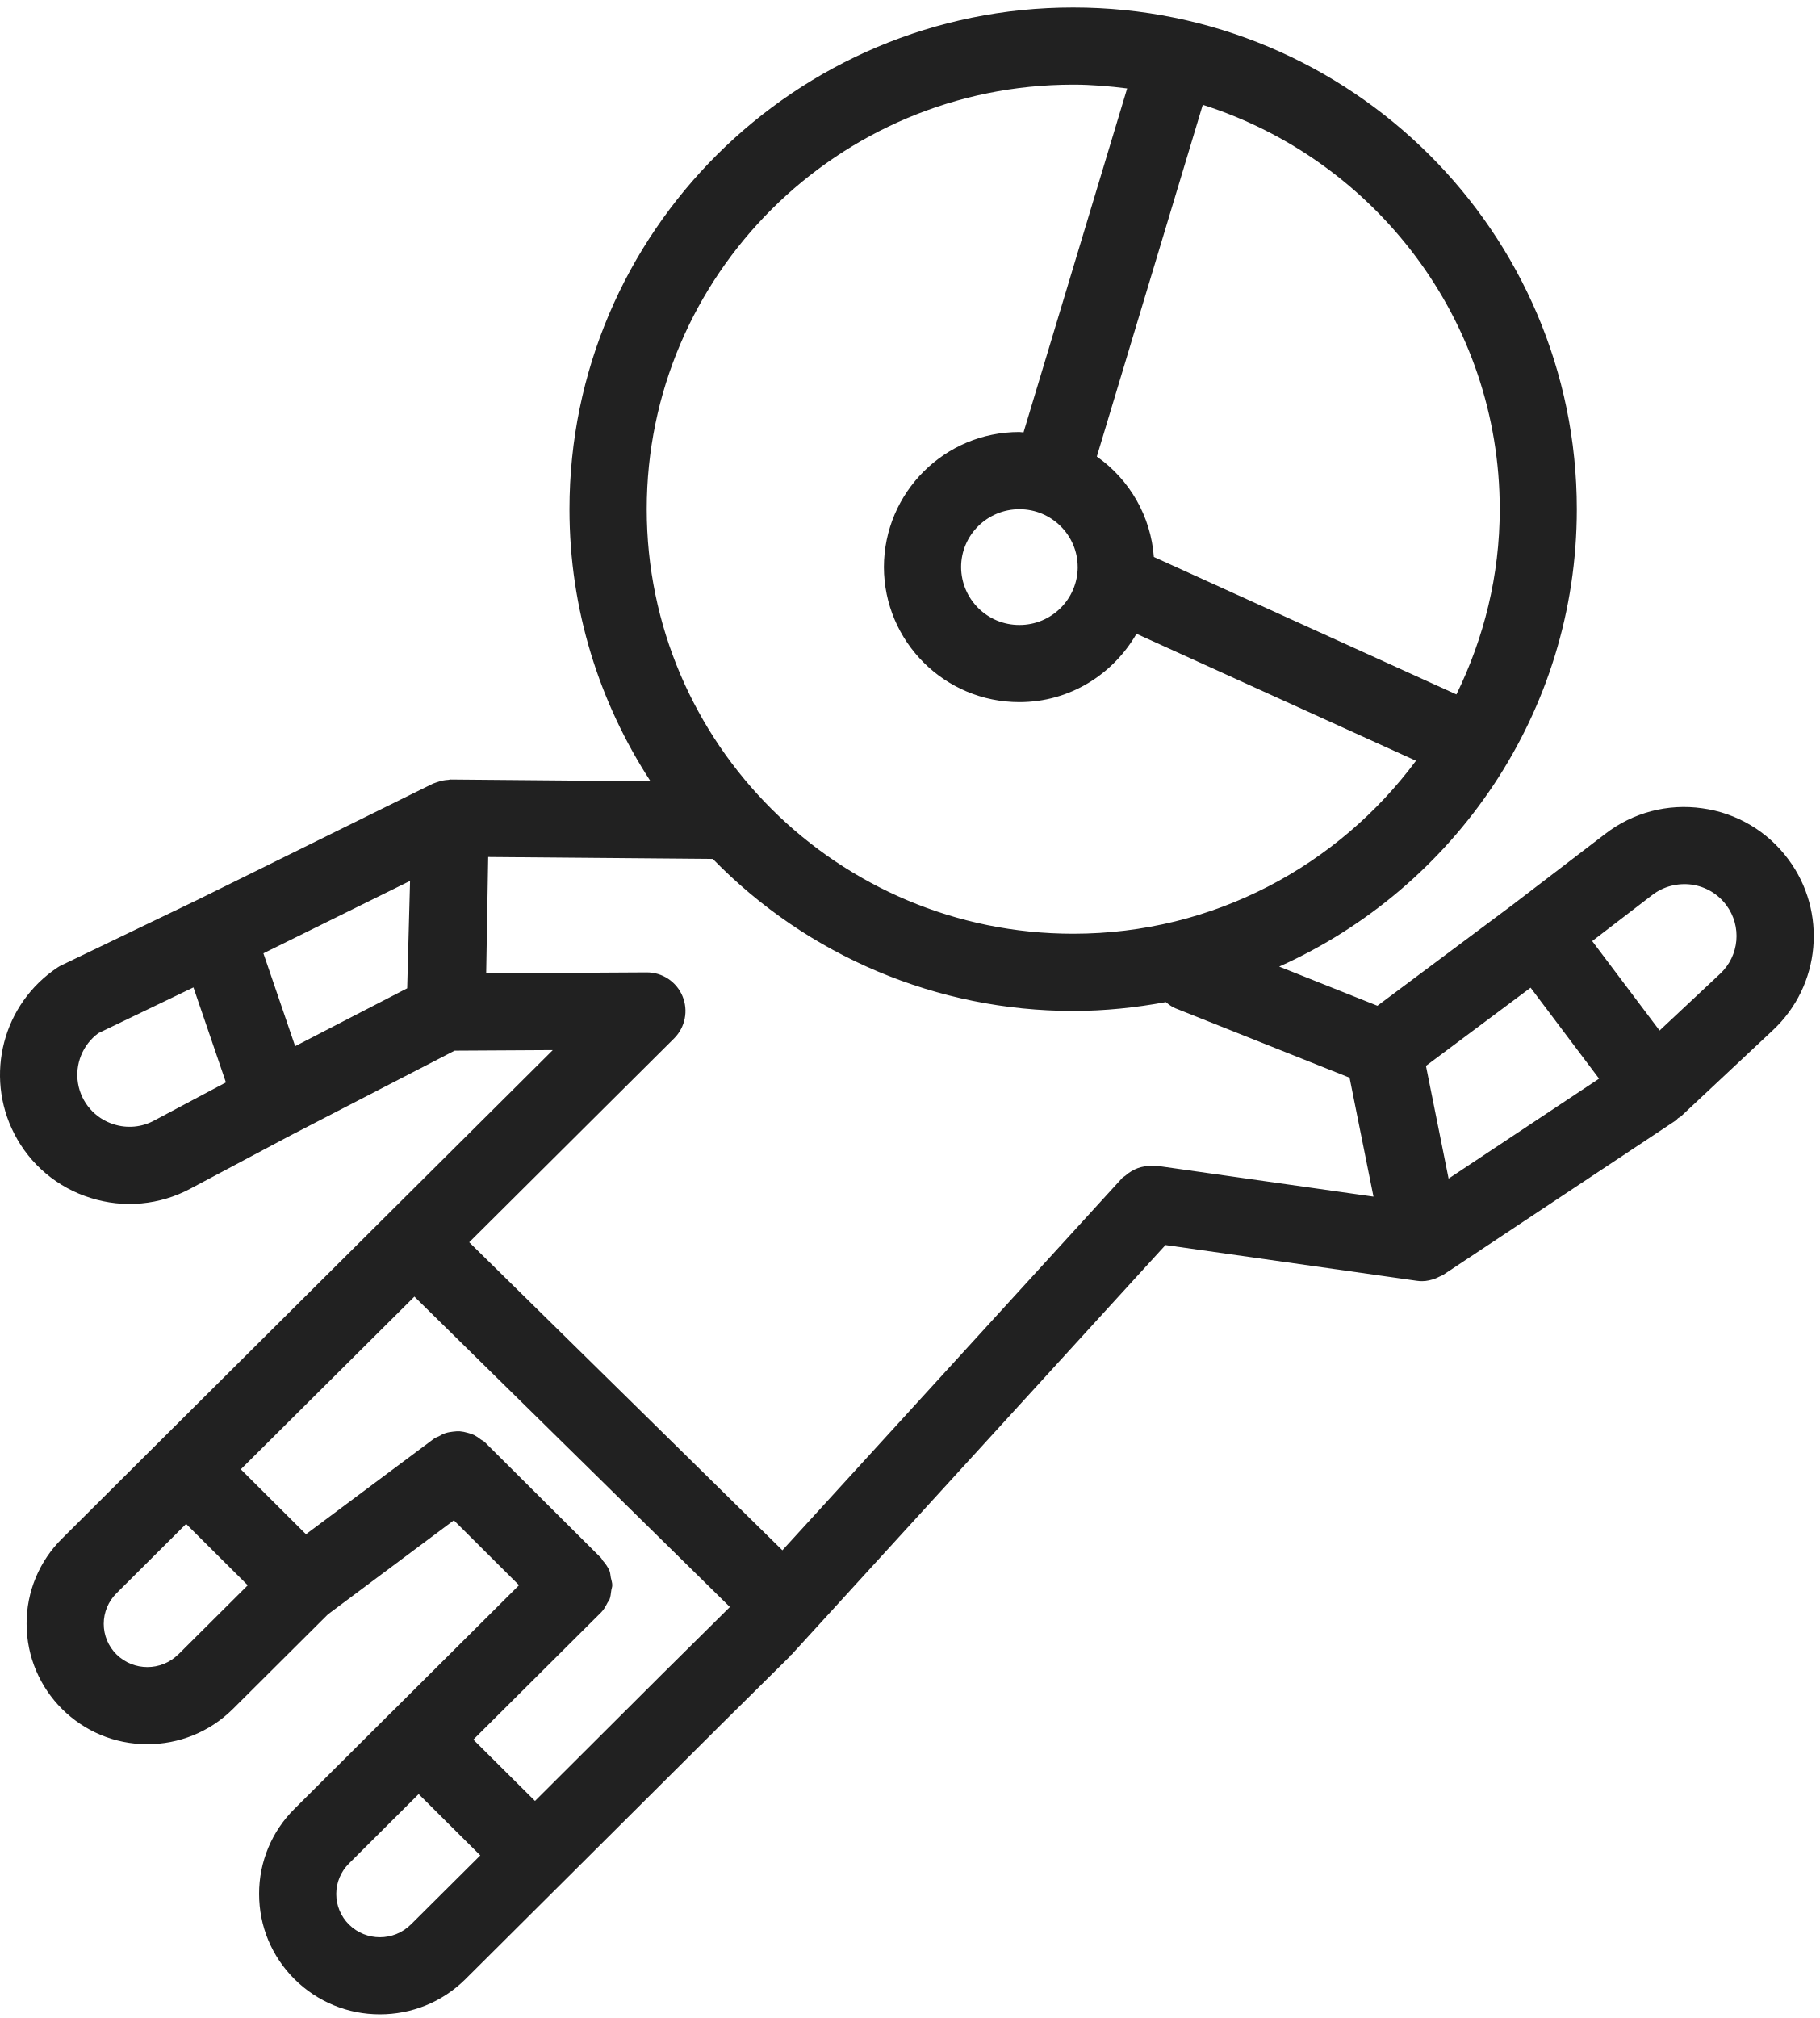
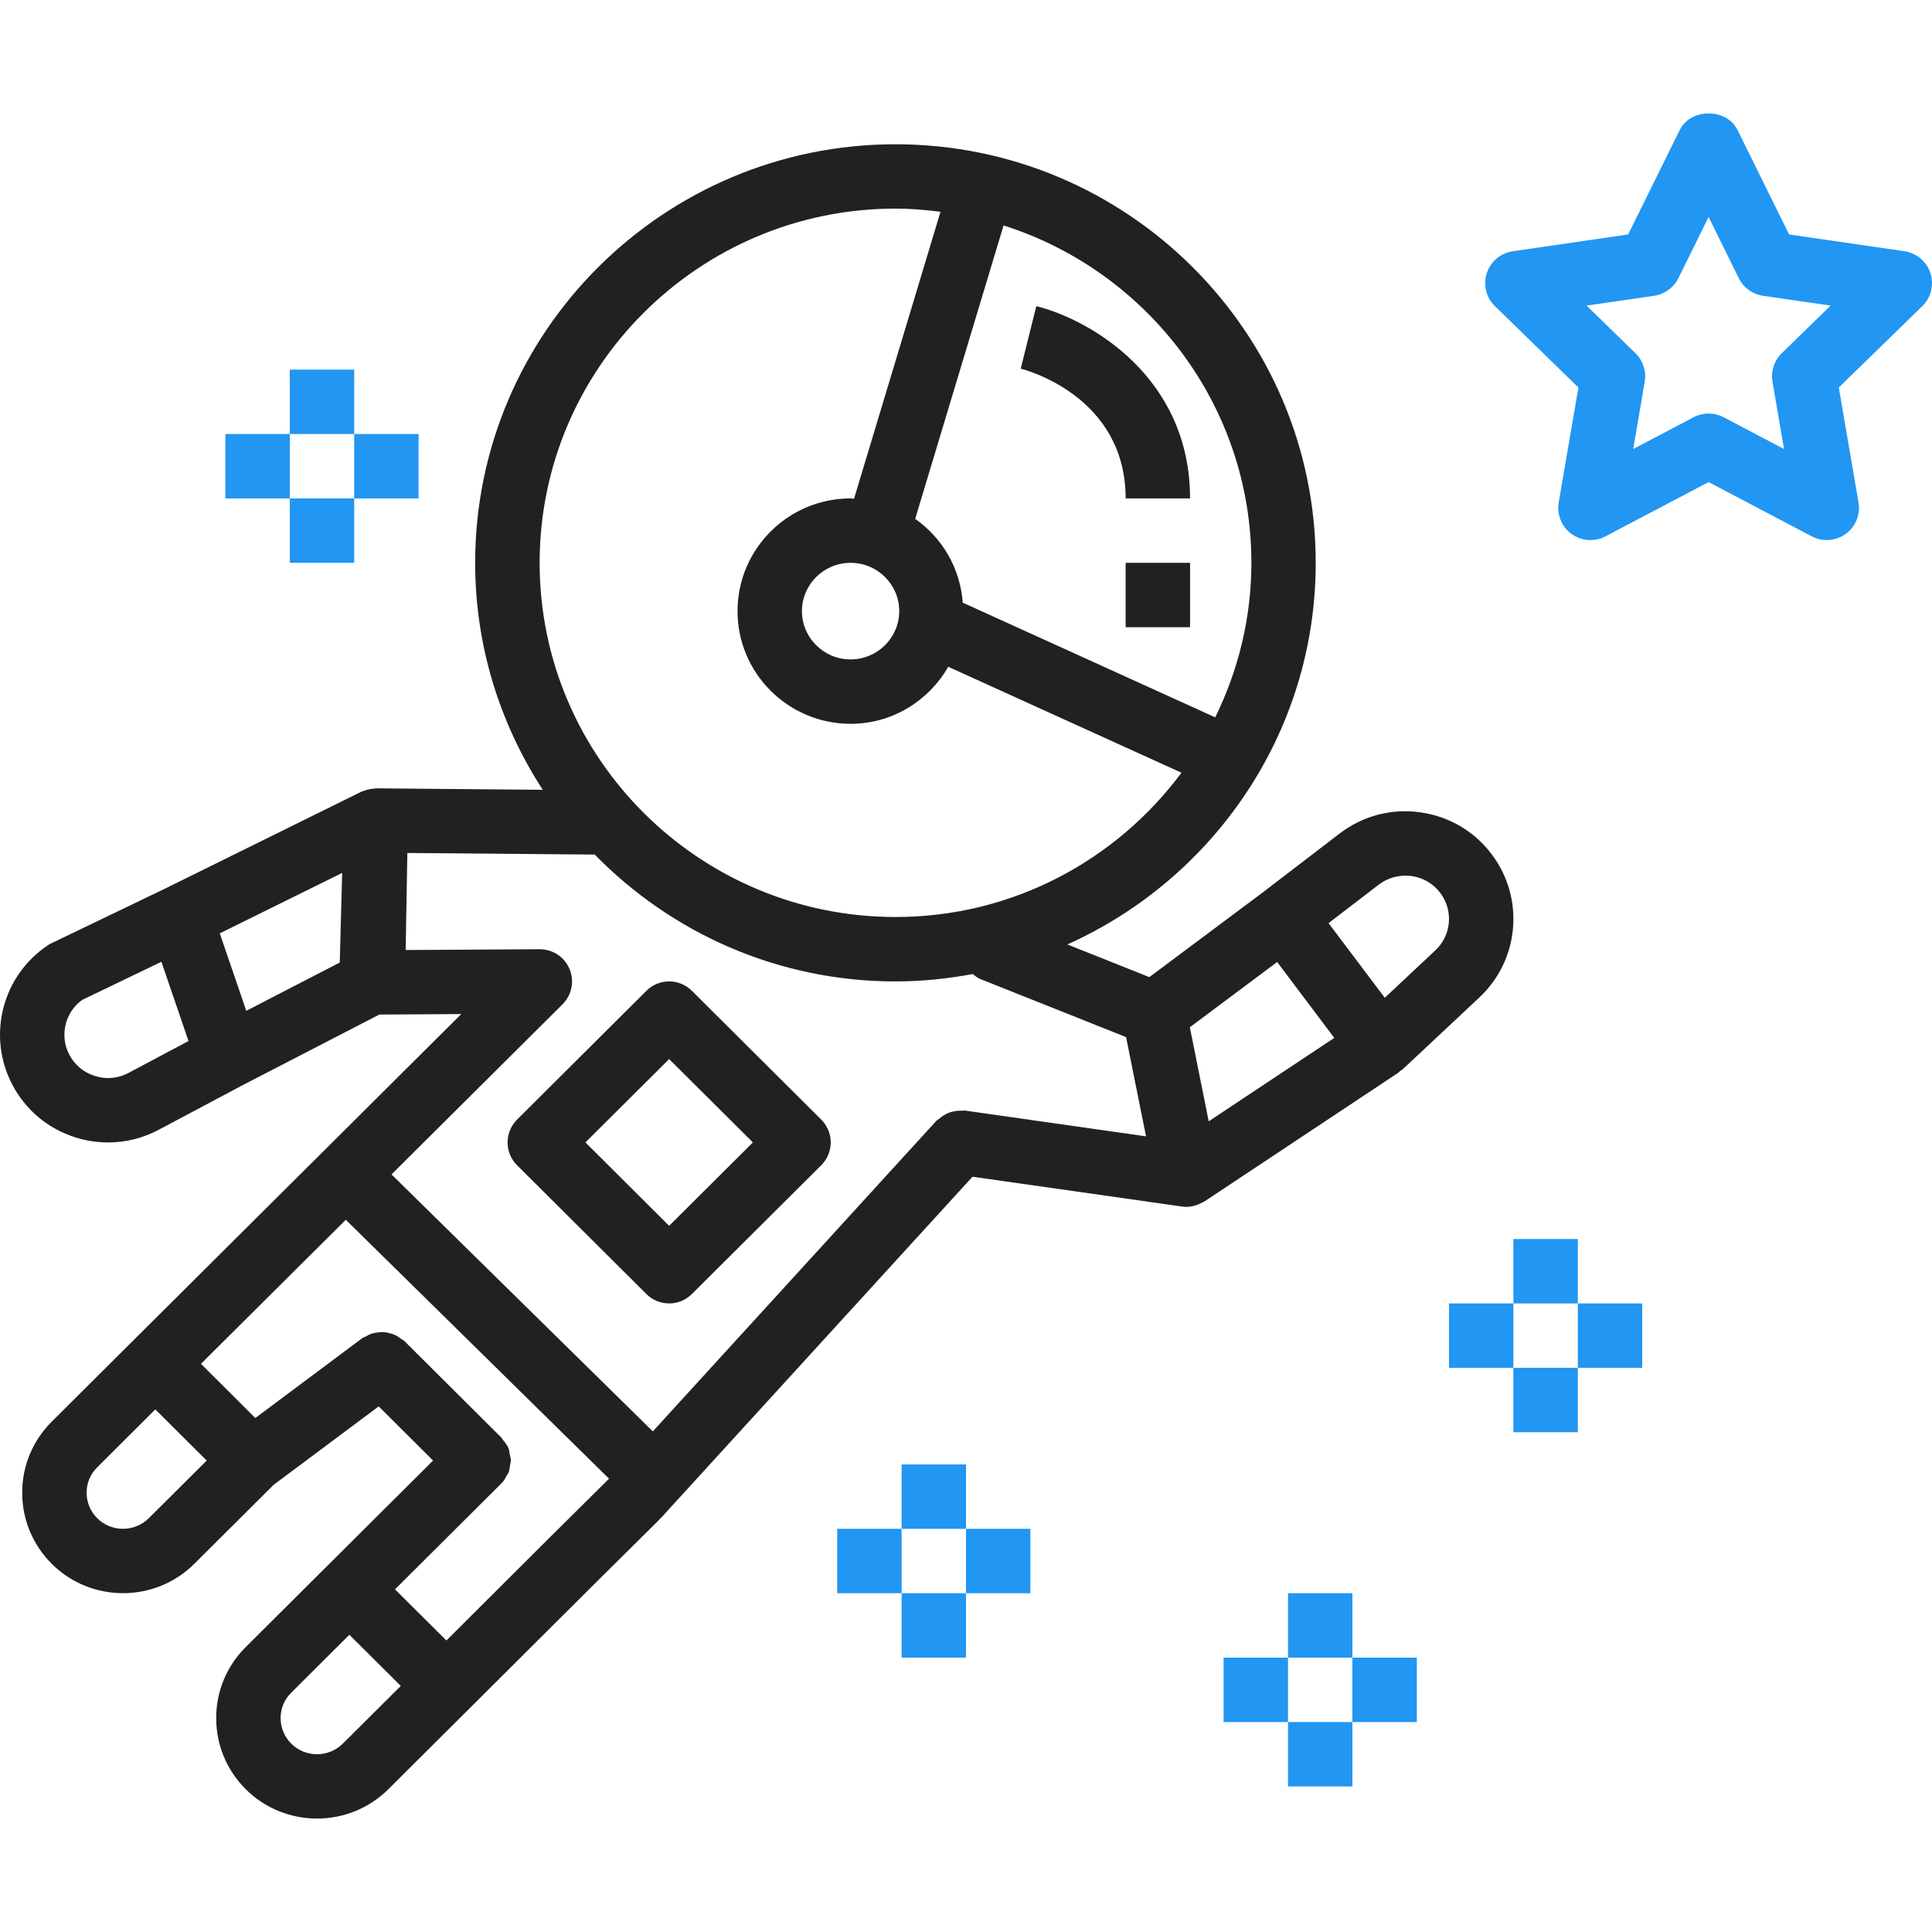
- <svg xmlns="http://www.w3.org/2000/svg" fill="none" viewBox="0 0 55 61">
-   <path d="M54.063 25.974a3.88 3.88 0 0 0-2.599-1.541 3.886 3.886 0 0 0-2.93.77l-2.74 2.097-.001.002-4.151 3.1-2.97-1.184c5.296-2.376 8.998-7.674 8.998-13.825C47.67 7.03 40.84.226 32.443.226S17.216 7.031 17.216 15.394c0 3.031.907 5.85 2.45 8.222l-6.046-.053h-.01c-.019 0-.034.01-.051.01a1.14 1.14 0 0 0-.34.069c-.028.01-.057.016-.084.029-.014.006-.028.007-.042.014l-7.072 3.491c-.001 0-.003 0-.003.002l-4.141 1.991a.905.905 0 0 0-.138.077A3.895 3.895 0 0 0 .43 34.268a3.884 3.884 0 0 0 2.31 1.944 3.891 3.891 0 0 0 3.016-.281l3.036-1.614 4.952-2.558 2.968-.017L4.808 43.588c0 .002-.002.002-.003.003l-2.928 2.916a3.607 3.607 0 0 0-1.073 2.577 3.647 3.647 0 0 0 3.652 3.64c.936 0 1.869-.355 2.582-1.062l2.875-2.863 3.808-2.843 1.97 1.962-3.853 3.837-.004.002-2.928 2.917a3.607 3.607 0 0 0-1.073 2.576c0 .973.38 1.889 1.073 2.579a3.65 3.65 0 0 0 2.58 1.061c.935 0 1.87-.354 2.582-1.061l2.93-2.917 4.686-4.667.002-.003 2.21-2.188-.01-.008c.015-.014.035-.019.049-.034l11.3-12.377 7.593 1.08c.055.008.11.012.165.012.14 0 .277-.034.41-.084.038-.014.071-.033.108-.051.042-.021.086-.033.126-.06l7.029-4.666c.026-.018.04-.046.064-.065.028-.022.063-.031.089-.056l2.78-2.605a3.892 3.892 0 0 0 .465-5.166ZM4.66 33.872a1.56 1.56 0 0 1-1.221.113 1.565 1.565 0 0 1-.465-2.755l2.874-1.383.692 2.022.29.85-2.17 1.153Zm7.65-3.998-3.387 1.75-.558-1.633-.402-1.174 4.434-2.189-.087 3.246Zm33.03-14.482c0 2.009-.48 3.904-1.31 5.599l-9.147-4.155a4.07 4.07 0 0 0-1.724-3.035l3.203-10.633c5.2 1.655 8.978 6.507 8.978 12.224Zm-25.788 0c0-7.076 5.784-12.834 12.894-12.834.553 0 1.094.047 1.63.115L30.943 13.07c-.042 0-.081-.012-.125-.012a4.094 4.094 0 0 0-4.096 4.083 4.095 4.095 0 0 0 4.096 4.083c1.52 0 2.832-.838 3.54-2.066l8.45 3.838c-2.352 3.165-6.114 5.229-10.362 5.229-7.11 0-12.894-5.758-12.894-12.834Zm13.03 1.75a1.76 1.76 0 0 1-1.764 1.75 1.759 1.759 0 0 1-1.762-1.75c0-.965.79-1.75 1.762-1.75s1.763.785 1.763 1.75ZM5.391 50.007a1.33 1.33 0 0 1-1.87.002 1.3 1.3 0 0 1 0-1.847l2.105-2.097L7.49 47.92l-2.097 2.088Zm7.03 8.167a1.33 1.33 0 0 1-1.87.002 1.299 1.299 0 0 1 0-1.847l2.106-2.098.88.876.983.978-2.099 2.09Zm7.616-7.588-.003.003-3.86 3.85-.882-.877-.982-.977 3.857-3.84v-.001l.004-.002c.087-.088.142-.193.196-.297.015-.03.044-.056.057-.087.036-.09.042-.187.056-.281.007-.054.03-.104.03-.16 0-.077-.028-.153-.044-.23-.014-.07-.014-.141-.041-.209a1.166 1.166 0 0 0-.2-.301c-.022-.026-.03-.058-.054-.083h-.002s0-.003-.002-.005l-3.515-3.5c-.037-.037-.085-.052-.127-.084a1.122 1.122 0 0 0-.19-.126 1.091 1.091 0 0 0-.204-.07 1.134 1.134 0 0 0-.226-.044 1.142 1.142 0 0 0-.209.01c-.078.01-.151.02-.227.045-.074.023-.139.06-.206.098-.044.024-.093.033-.133.063l-3.88 2.896-1.97-1.963 5.248-5.22 9.538 9.382-2.029 2.01Zm14.917-15.349c-.034-.005-.066.008-.1.006a1.148 1.148 0 0 0-.252.015 1.081 1.081 0 0 0-.404.15c-.065.04-.124.081-.181.134-.028.024-.062.036-.088.064L23.653 46.862l-9.468-9.311 6.197-6.165a1.168 1.168 0 0 0-.83-1.993l-4.854.028.061-3.516 6.79.058a15.2 15.2 0 0 0 10.897 4.596c.957 0 1.89-.1 2.799-.268.087.07.174.14.283.185l5.272 2.1.333 1.659.39 1.937-6.569-.935Zm8.84.39-.685-3.408 3.164-2.363.828 1.1 1.242 1.649-4.55 3.022Zm8.21-6.193-1.832 1.717-2.037-2.704 1.818-1.394c.34-.261.768-.368 1.188-.313.422.06.796.28 1.05.622a1.562 1.562 0 0 1-.187 2.072Z" fill="#212121" />
+ <svg xmlns="http://www.w3.org/2000/svg" width="70" height="70" viewBox="0 0 70 70" fill="none">
+   <path d="M69.943 9.896C69.806 9.475 69.442 9.167 69.002 9.103L64.823 8.495L62.953 4.708C62.561 3.91 61.253 3.91 60.861 4.708L58.991 8.495L54.811 9.103C54.372 9.167 54.008 9.474 53.869 9.897C53.732 10.319 53.845 10.783 54.164 11.092L57.189 14.041L56.475 18.203C56.401 18.641 56.58 19.083 56.938 19.345C57.301 19.608 57.775 19.641 58.168 19.433L61.906 17.467L65.644 19.433C65.815 19.523 66.002 19.567 66.188 19.567C66.429 19.567 66.671 19.492 66.874 19.344C67.233 19.083 67.413 18.641 67.337 18.203L66.623 14.04L69.648 11.092C69.965 10.782 70.08 10.319 69.943 9.896ZM64.556 12.799C64.281 13.066 64.156 13.454 64.221 13.832L64.638 16.269L62.45 15.118C62.279 15.029 62.093 14.984 61.906 14.984C61.719 14.984 61.534 15.029 61.362 15.118L59.174 16.269L59.591 13.832C59.657 13.454 59.531 13.068 59.257 12.799L57.484 11.072L59.932 10.717C60.312 10.662 60.64 10.423 60.811 10.078L61.905 7.862L62.999 10.078C63.17 10.422 63.497 10.662 63.878 10.717L66.326 11.072L64.556 12.799Z" fill="#2196F3" />
+   <path d="M57.167 44.892H54.834V47.226H57.167V44.892Z" fill="#2196F3" />
+   <path d="M57.167 49.559H54.834V51.892H57.167V49.559Z" fill="#2196F3" />
+   <path d="M59.5 47.226H57.167V49.559H59.5V47.226Z" fill="#2196F3" />
+   <path d="M54.834 47.226H52.5V49.559H54.834V47.226Z" fill="#2196F3" />
+   <path d="M49 57.726H46.667V60.059H49V57.726Z" fill="#2196F3" />
+   <path d="M49 62.393H46.667V64.726H49V62.393Z" fill="#2196F3" />
+   <path d="M51.334 60.059H49V62.393H51.334V60.059Z" fill="#2196F3" />
+   <path d="M46.667 60.059H44.333V62.393H46.667V60.059Z" fill="#2196F3" />
+   <path d="M35 53.059H32.667V55.393H35V53.059Z" fill="#2196F3" />
+   <path d="M35 57.726H32.667V60.059H35V57.726Z" fill="#2196F3" />
+   <path d="M37.333 55.392H35V57.726H37.333V55.392Z" fill="#2196F3" />
+   <path d="M32.667 55.392H30.333V57.726H32.667V55.392Z" fill="#2196F3" />
+   <path d="M12.833 13.392H10.5V15.725H12.833V13.392Z" fill="#2196F3" />
+   <path d="M12.833 18.059H10.5V20.392H12.833V18.059Z" fill="#2196F3" />
+   <path d="M15.166 15.725H12.833V18.059H15.166V15.725Z" fill="#2196F3" />
+   <path d="M10.5 15.725H8.166V18.059H10.5V15.725Z" fill="#2196F3" />
+   <path d="M54.063 30.974C53.435 30.126 52.512 29.58 51.464 29.433C50.412 29.283 49.373 29.56 48.533 30.203L45.795 32.301L45.794 32.303L41.643 35.403L38.672 34.219C43.969 31.843 47.671 26.545 47.671 20.394C47.671 12.031 40.84 5.227 32.444 5.227C24.047 5.227 17.216 12.031 17.216 20.394C17.216 23.425 18.123 26.244 19.666 28.616L13.62 28.563C13.617 28.563 13.613 28.563 13.61 28.563C13.591 28.563 13.576 28.573 13.559 28.574C13.443 28.578 13.33 28.602 13.219 28.642C13.191 28.652 13.162 28.658 13.135 28.671C13.121 28.677 13.107 28.678 13.093 28.685L6.021 32.176C6.02 32.176 6.018 32.176 6.018 32.178L1.877 34.169C1.831 34.189 1.784 34.216 1.739 34.246C0.088 35.345 -0.474 37.504 0.43 39.268C0.912 40.206 1.732 40.896 2.74 41.212C3.129 41.334 3.525 41.393 3.92 41.393C4.553 41.393 5.181 41.238 5.756 40.931L8.792 39.317L13.744 36.759L16.712 36.742L4.808 48.588C4.807 48.59 4.806 48.59 4.805 48.591L1.877 51.507C1.185 52.196 0.804 53.109 0.804 54.084C0.804 55.056 1.185 55.972 1.877 56.662C2.587 57.369 3.522 57.724 4.456 57.724C5.392 57.724 6.325 57.369 7.038 56.662L9.913 53.799L13.721 50.956L15.691 52.918L11.838 56.755C11.836 56.756 11.835 56.756 11.834 56.758L8.906 59.674C8.214 60.362 7.833 61.276 7.833 62.25C7.833 63.223 8.214 64.139 8.906 64.829C9.616 65.536 10.552 65.89 11.486 65.89C12.421 65.89 13.357 65.536 14.068 64.829L16.998 61.912L21.684 57.245C21.685 57.244 21.685 57.243 21.686 57.242L23.895 55.054L23.887 55.046C23.901 55.032 23.921 55.027 23.935 55.012L35.235 42.635L42.828 43.715C42.883 43.723 42.938 43.727 42.993 43.727C43.134 43.727 43.27 43.693 43.402 43.643C43.441 43.629 43.474 43.61 43.511 43.592C43.553 43.571 43.597 43.559 43.637 43.532L50.666 38.865C50.692 38.848 50.706 38.82 50.73 38.801C50.758 38.779 50.793 38.77 50.819 38.745L53.6 36.14C55.047 34.784 55.247 32.563 54.063 30.974ZM4.66 38.872C4.281 39.075 3.851 39.116 3.439 38.985C3.03 38.858 2.699 38.579 2.505 38.203C2.153 37.516 2.357 36.681 2.974 36.23L5.848 34.847L6.54 36.869L6.83 37.718L4.66 38.872ZM12.31 34.874L8.923 36.624L8.365 34.991L7.963 33.817L12.397 31.628L12.31 34.874ZM45.34 20.392C45.34 22.401 44.861 24.296 44.03 25.991L34.883 21.836C34.788 20.582 34.137 19.484 33.159 18.8L36.361 8.168C41.563 9.823 45.34 14.675 45.34 20.392ZM19.552 20.392C19.552 13.316 25.336 7.558 32.446 7.558C32.999 7.558 33.54 7.605 34.076 7.673L30.943 18.071C30.901 18.07 30.862 18.058 30.819 18.058C28.56 18.058 26.722 19.89 26.722 22.142C26.722 24.394 28.56 26.225 30.819 26.225C32.337 26.225 33.65 25.387 34.358 24.159L42.807 27.997C40.456 31.162 36.694 33.225 32.446 33.225C25.336 33.225 19.552 27.468 19.552 20.392ZM32.581 22.142C32.581 23.107 31.79 23.892 30.819 23.892C29.847 23.892 29.056 23.107 29.056 22.142C29.056 21.177 29.847 20.392 30.819 20.392C31.79 20.392 32.581 21.177 32.581 22.142ZM5.392 55.007C4.875 55.52 4.038 55.519 3.523 55.009C3.274 54.76 3.138 54.432 3.138 54.084C3.138 53.736 3.274 53.408 3.523 53.162L5.627 51.065L7.489 52.919L5.392 55.007ZM12.422 63.174C11.905 63.687 11.068 63.688 10.552 63.175C10.303 62.927 10.167 62.599 10.167 62.25C10.167 61.903 10.303 61.575 10.552 61.329L12.658 59.231L13.539 60.107L14.521 61.085L12.422 63.174ZM20.038 55.586C20.037 55.587 20.036 55.587 20.035 55.589L16.174 59.438L15.293 58.562L14.311 57.585L18.168 53.745C18.168 53.745 18.168 53.745 18.168 53.744C18.169 53.743 18.17 53.743 18.172 53.742C18.259 53.654 18.314 53.549 18.368 53.445C18.383 53.415 18.412 53.389 18.425 53.358C18.461 53.268 18.467 53.171 18.481 53.077C18.488 53.023 18.511 52.973 18.511 52.918C18.511 52.84 18.483 52.764 18.467 52.687C18.453 52.617 18.453 52.546 18.426 52.478C18.382 52.368 18.306 52.272 18.227 52.177C18.204 52.151 18.196 52.119 18.172 52.094C18.172 52.094 18.172 52.094 18.171 52.094C18.169 52.093 18.169 52.091 18.168 52.09L14.653 48.59C14.616 48.552 14.568 48.537 14.526 48.505C14.464 48.458 14.405 48.413 14.336 48.38C14.269 48.347 14.201 48.327 14.132 48.308C14.057 48.287 13.985 48.271 13.906 48.265C13.835 48.26 13.769 48.267 13.697 48.276C13.619 48.285 13.546 48.295 13.47 48.32C13.396 48.343 13.331 48.379 13.264 48.418C13.22 48.442 13.171 48.451 13.13 48.481L9.251 51.377L7.281 49.414L12.529 44.195L22.067 53.576L20.038 55.586ZM34.955 40.237C34.921 40.233 34.889 40.245 34.855 40.243C34.77 40.238 34.689 40.244 34.603 40.258C34.537 40.27 34.474 40.283 34.411 40.305C34.336 40.331 34.269 40.366 34.2 40.407C34.134 40.447 34.075 40.489 34.018 40.542C33.99 40.566 33.956 40.578 33.93 40.606L23.653 51.862L14.185 42.551L20.383 36.386C20.839 35.931 20.841 35.192 20.386 34.735C20.156 34.505 19.854 34.392 19.552 34.393V34.392L14.698 34.421L14.759 30.905L21.549 30.963C24.317 33.794 28.176 35.559 32.446 35.559C33.403 35.559 34.336 35.46 35.245 35.291C35.332 35.361 35.419 35.432 35.528 35.476L40.8 37.576L41.133 39.235L41.523 41.172L34.955 40.237ZM43.794 40.627L43.11 37.219L46.274 34.856L47.102 35.955L48.344 37.605L43.794 40.627ZM52.005 34.434L50.173 36.151L48.136 33.447L49.954 32.053C50.294 31.792 50.722 31.685 51.142 31.74C51.564 31.8 51.938 32.02 52.192 32.362C52.666 33 52.585 33.891 52.005 34.434Z" fill="#212121" />
+   <path d="M29.755 40.565L25.067 35.898C24.613 35.445 23.875 35.445 23.421 35.898L18.734 40.565C18.515 40.786 18.391 41.082 18.391 41.392C18.391 41.703 18.514 42 18.734 42.219L23.421 46.886C23.648 47.112 23.947 47.226 24.244 47.226C24.542 47.226 24.84 47.112 25.067 46.886L29.755 42.219C29.974 42 30.099 41.703 30.099 41.392C30.099 41.082 29.975 40.784 29.755 40.565ZM24.244 44.413L21.211 41.392L24.244 38.372L27.279 41.392L24.244 44.413Z" fill="#212121" />
+   <path d="M37.547 11.092L36.983 13.358C37.139 13.397 40.784 14.346 40.784 18.059H43.118C43.118 13.646 39.474 11.572 37.547 11.092Z" fill="#212121" />
+   <path d="M43.118 20.392H40.784V22.725H43.118V20.392Z" fill="#212121" />
</svg>
